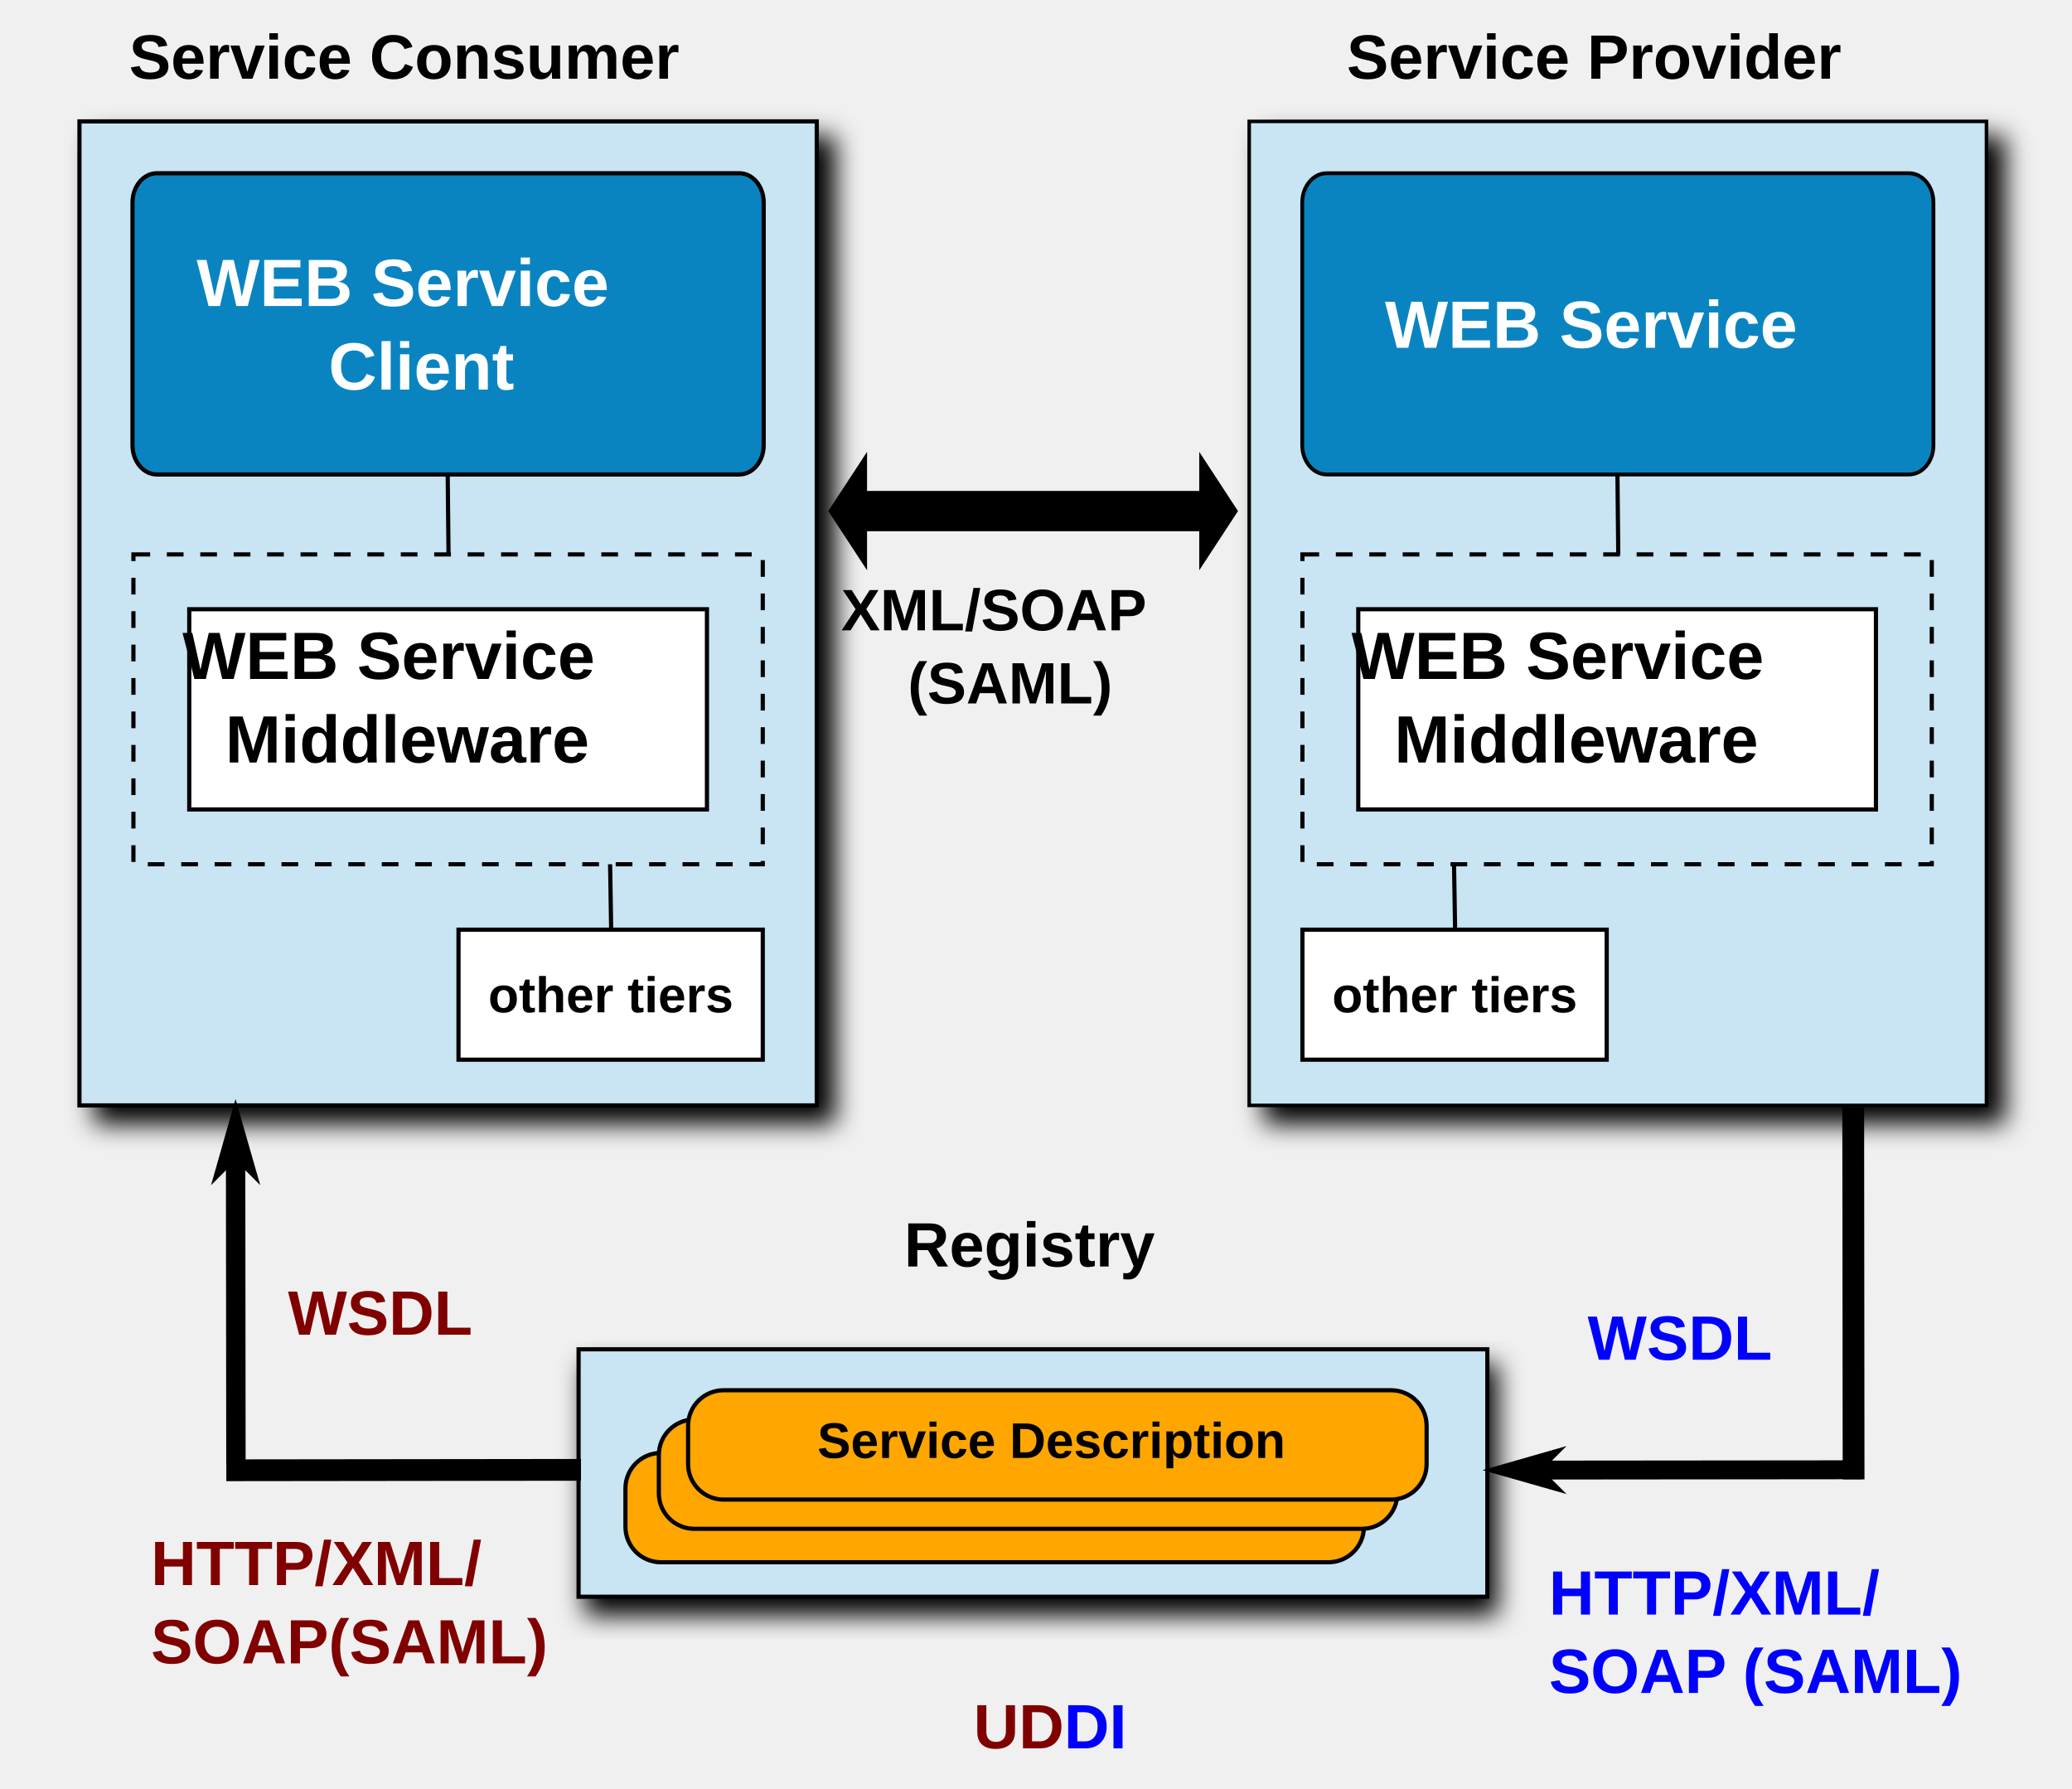
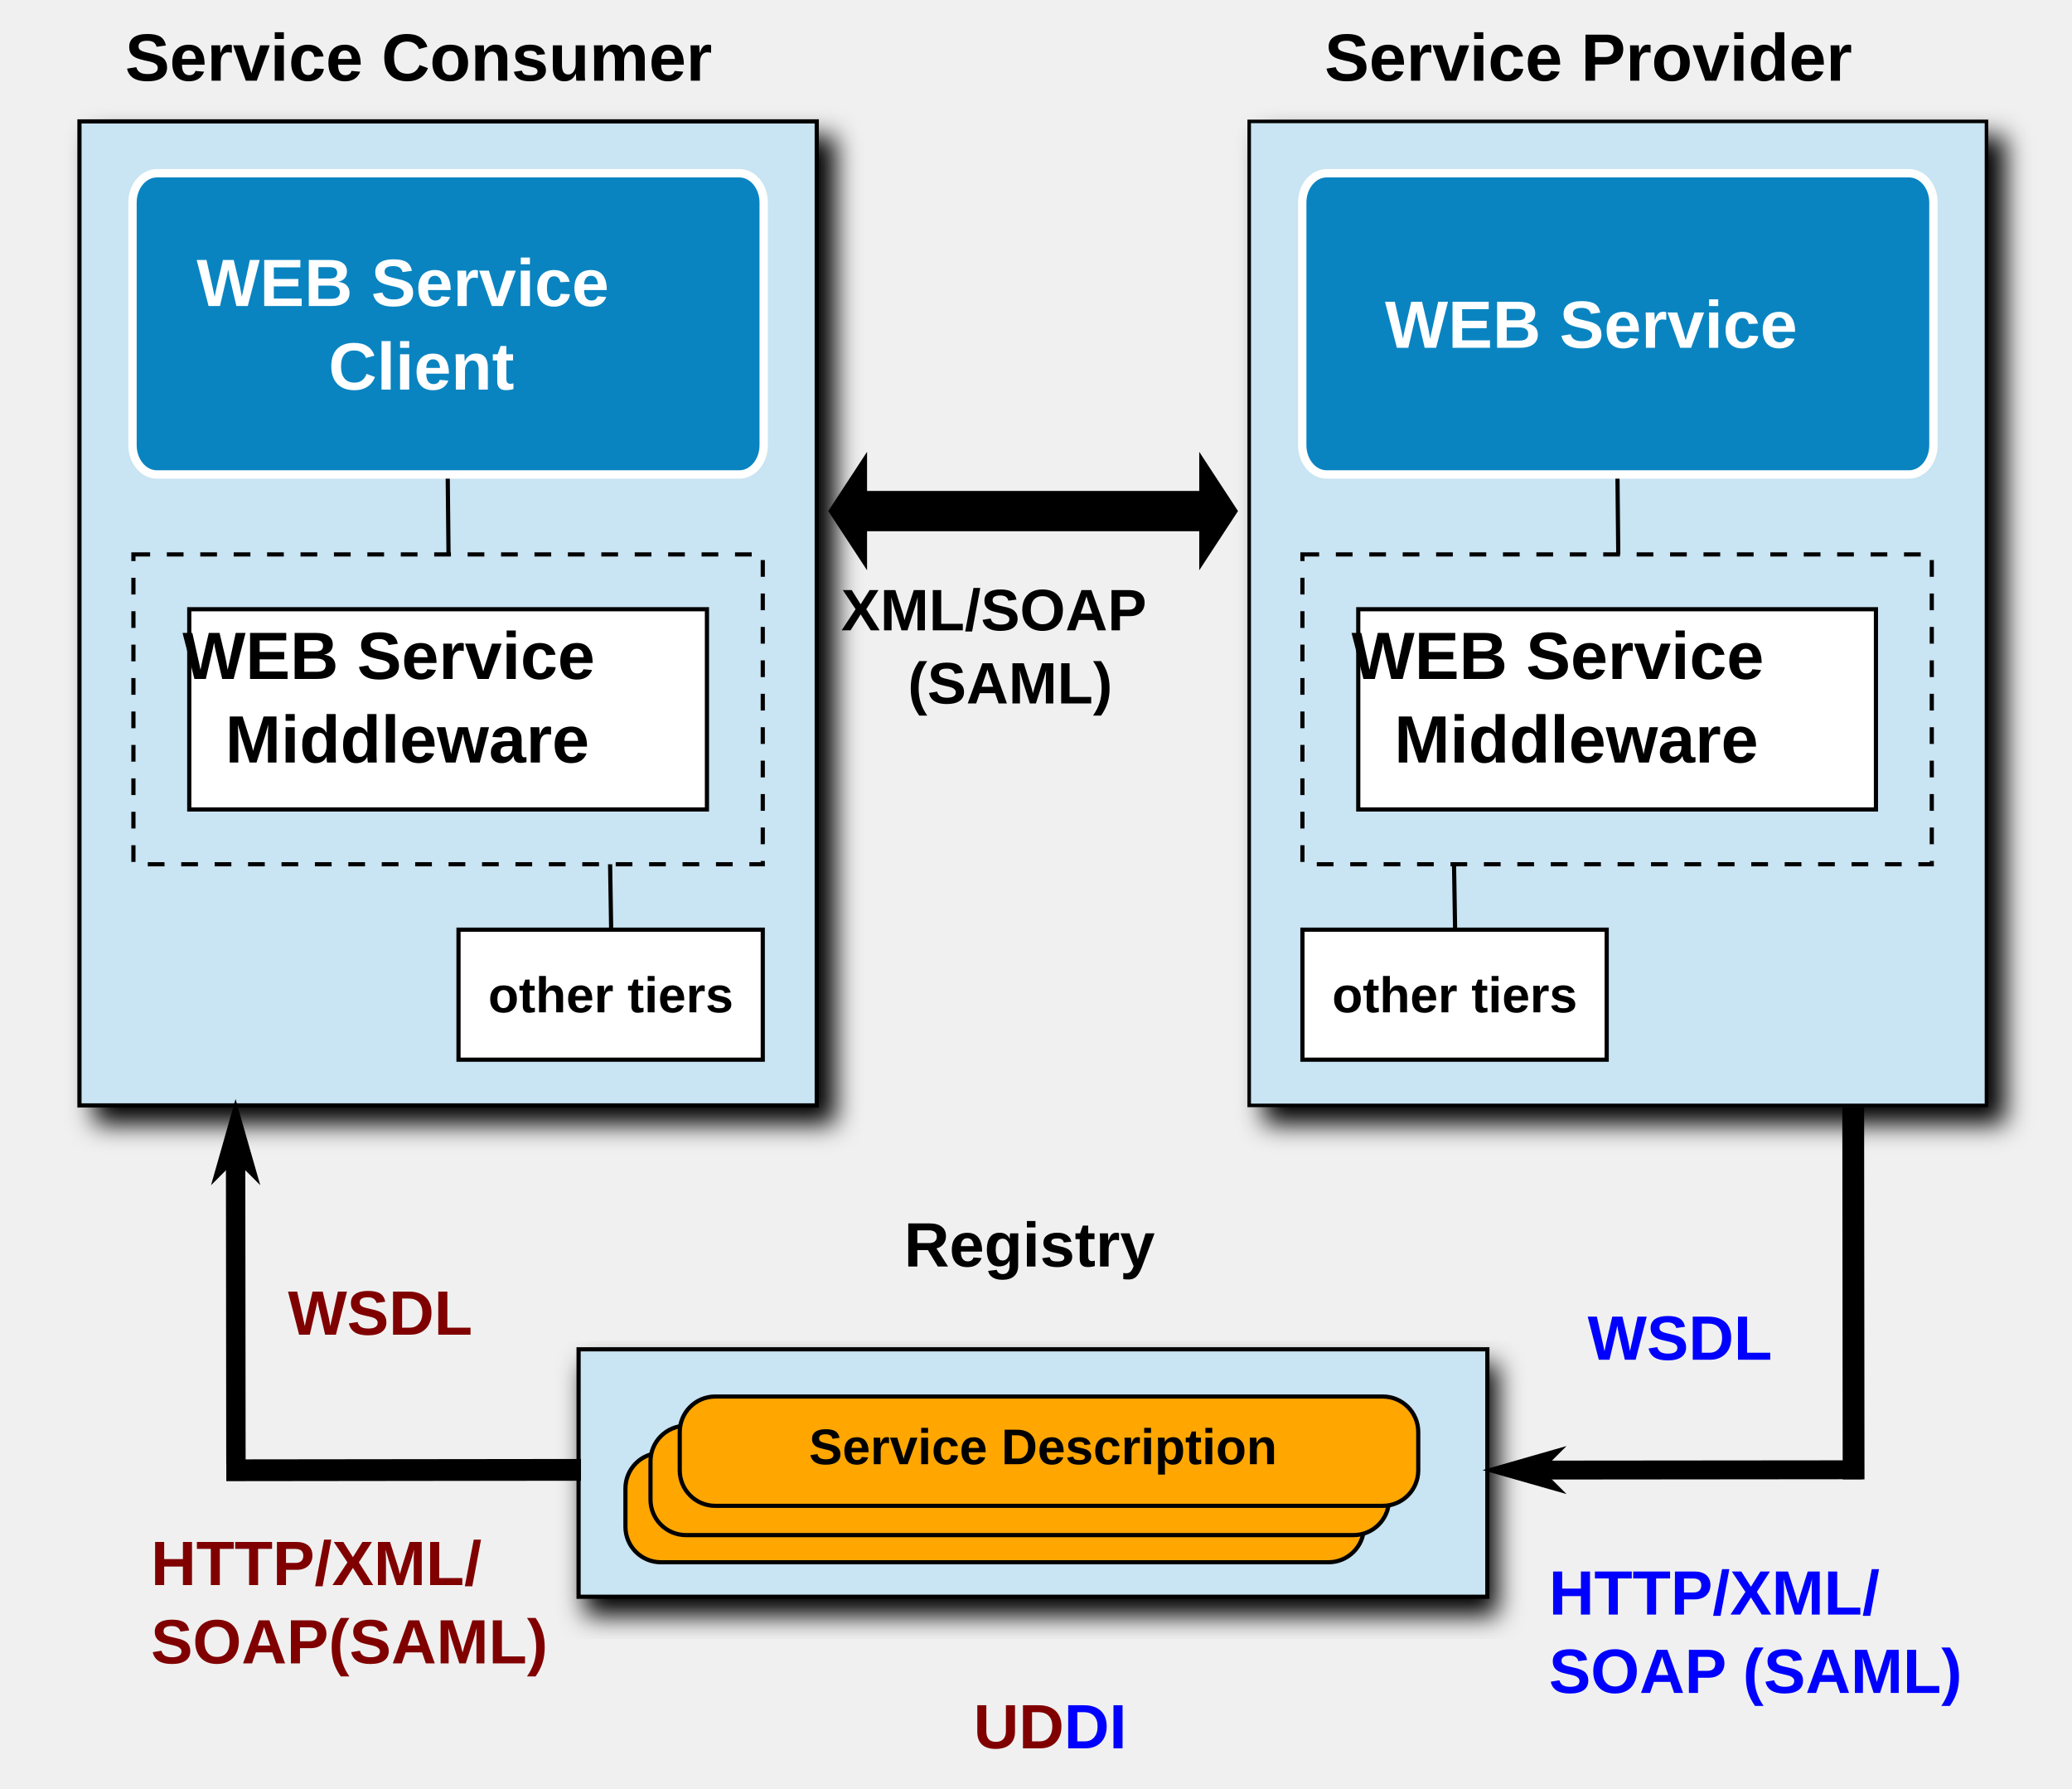
<svg xmlns="http://www.w3.org/2000/svg" xmlns:ns1="http://schemas.microsoft.com/visio/2003/SVGExtensions/" width="495.972" height="428.09" id="svg9591" version="1.1">
  <defs id="defs9593">
    <marker style="overflow:visible" id="Arrow1SstartO" refX="0" refY="0" orient="auto">
      <path transform="matrix(0.2,0,0,0.2,1.2,0)" style="fill:#000000;fill-rule:evenodd;stroke:#000000;stroke-width:1pt;marker-start:none" d="M 0,0 5,-5 -12.5,0 5,5 0,0 z" id="path8371" />
    </marker>
    <marker style="overflow:visible" id="Arrow1Sstart" refX="0" refY="0" orient="auto">
      <path transform="matrix(0.2,0,0,0.2,1.2,0)" style="fill-rule:evenodd;stroke:#000000;stroke-width:1pt;marker-start:none" d="M 0,0 5,-5 -12.5,0 5,5 0,0 z" id="path7696" />
    </marker>
    <ns1:textBlock ns1:tabSpace="42.5197" ns1:margins="rect(4,4,4,4)" />
    <ns1:textRect height="28.346" width="104.35" cy="384.117" cx="52.173" />
    <filter id="filter4067" color-interpolation-filters="sRGB">
      <feGaussianBlur id="feGaussianBlur4069" stdDeviation="3" />
    </filter>
    <filter id="filter4094" color-interpolation-filters="sRGB">
      <feGaussianBlur id="feGaussianBlur4096" stdDeviation="3" />
    </filter>
  </defs>
  <rect style="color:#000000;fill:#000000;fill-opacity:1;stroke:#000000;stroke-width:1;stroke-linecap:butt;stroke-linejoin:miter;stroke-miterlimit:3;stroke-opacity:1;stroke-dasharray:none;stroke-dashoffset:0;marker:none;visibility:visible;display:inline;overflow:visible;filter:url(#filter4094);enable-background:accumulate" id="rect4092" width="217.529" height="59.215" x="140.496" y="326.899" rx="0" />
  <rect rx="0" y="33.05" x="303.02" height="235.481" width="176.481" id="rect4071" style="color:#000000;fill:#000000;fill-opacity:1;stroke:#000000;stroke-width:1;stroke-linecap:butt;stroke-linejoin:miter;stroke-miterlimit:3;stroke-opacity:1;stroke-dasharray:none;stroke-dashoffset:0;marker:none;visibility:visible;display:inline;overflow:visible;filter:url(#filter4067);enable-background:accumulate" />
  <g id="layer1" transform="translate(-11.87552,-200.859)" />
  <rect rx="0" y="322.899" x="138.496" height="59.215" width="217.529" id="rect10209-7" style="color:#000000;fill:#c9e4f2;fill-opacity:1;stroke:#000000;stroke-width:1;stroke-linecap:butt;stroke-linejoin:miter;stroke-miterlimit:3;stroke-opacity:1;stroke-dasharray:none;stroke-dashoffset:0;marker:none;visibility:visible;display:inline;overflow:visible;enable-background:accumulate" />
  <path id="path3954" d="m 443.601,265.005 0.091,89.028 0,0" style="fill:none;stroke:#000000;stroke-width:5.215px;stroke-linecap:butt;stroke-linejoin:miter;stroke-opacity:1" />
  <path style="fill:none;stroke:#000000;stroke-width:4.528px;stroke-linecap:butt;stroke-linejoin:miter;stroke-opacity:1;marker-start:url(#Arrow1SstartO);marker-end:none" d="m 362.948,351.807 82.739,-0.078 0,0" id="path6903" />
  <rect style="color:#000000;fill:#000000;fill-opacity:1;stroke:#000000;stroke-width:1;stroke-linecap:butt;stroke-linejoin:miter;stroke-miterlimit:3;stroke-opacity:1;stroke-dasharray:none;stroke-dashoffset:0;marker:none;visibility:visible;display:inline;overflow:visible;filter:url(#filter4067);enable-background:accumulate" id="rect4049" width="176.481" height="235.481" x="23.02" y="33.05" rx="0" />
  <rect rx="0" y="29.05" x="19.02" height="235.481" width="176.481" id="rect10209" style="color:#000000;fill:#c9e4f2;fill-opacity:1;stroke:#000000;stroke-width:1;stroke-linecap:butt;stroke-linejoin:miter;stroke-miterlimit:3;stroke-opacity:1;stroke-dasharray:none;stroke-dashoffset:0;marker:none;visibility:visible;display:inline;overflow:visible;enable-background:accumulate" />
  <path style="fill:none;stroke:#000000;stroke-width:4.64px;stroke-linecap:butt;stroke-linejoin:miter;stroke-opacity:1;marker-start:url(#Arrow1Sstart)" d="m 56.392,271.292 0.081,79.026 0,0" id="path8654" />
  <path id="path9260" d="m 54.171,351.849 84.895,-0.1 0,0" style="fill:none;stroke:#000000;stroke-width:5.209px;stroke-linecap:butt;stroke-linejoin:miter;stroke-opacity:1;marker-start:none;marker-end:none" />
  <rect style="color:#000000;fill:#c9e4f2;fill-opacity:1;stroke:#000000;stroke-width:0.847;stroke-linecap:butt;stroke-linejoin:miter;stroke-miterlimit:3;stroke-opacity:1;stroke-dasharray:none;stroke-dashoffset:0;marker:none;visibility:visible;display:inline;overflow:visible;enable-background:accumulate" id="rect10346" width="176.481" height="235.481" x="299.02" y="29.05" rx="0" />
  <path id="path3954-4" d="m 107.138,110.911 0.245,23.682 0,0" style="fill:none;stroke:#000000;stroke-width:1;stroke-linecap:butt;stroke-linejoin:miter;stroke-miterlimit:4;stroke-opacity:1;stroke-dasharray:none" />
-   <rect style="color:#000000;fill:#0a84c1;fill-opacity:1;fill-rule:nonzero;stroke:#000000;stroke-width:1;stroke-linecap:butt;stroke-linejoin:miter;stroke-miterlimit:3;stroke-opacity:1;stroke-dasharray:none;stroke-dashoffset:0;marker:none;visibility:visible;display:inline;overflow:visible;enable-background:accumulate" id="rect10356" width="151.086" height="72.086" x="31.718" y="41.459" ry="7.008" rx="5.843" />
+   <rect style="color:#000000;fill:#0a84c1;fill-opacity:1;fill-rule:nonzero;stroke:#ffffff;stroke-width:2;stroke-linecap:butt;stroke-linejoin:miter;stroke-miterlimit:3;stroke-opacity:1;stroke-dasharray:none;stroke-dashoffset:0;marker:none;visibility:visible;display:inline;overflow:visible;enable-background:accumulate" id="rect10356" width="151.086" height="72.086" x="31.718" y="41.459" ry="7.008" rx="5.843" />
  <path style="fill:none;stroke:#000000;stroke-width:1;stroke-linecap:butt;stroke-linejoin:miter;stroke-miterlimit:4;stroke-opacity:1;stroke-dasharray:none" d="m 387.138,110.911 0.245,23.682 0,0" id="path10450" />
-   <rect rx="5.843" ry="7.008" y="41.459" x="311.718" height="72.086" width="151.086" id="rect10358" style="color:#000000;fill:#0a84c1;fill-opacity:1;fill-rule:nonzero;stroke:#000000;stroke-width:0.914;stroke-linecap:butt;stroke-linejoin:miter;stroke-miterlimit:3;stroke-opacity:1;stroke-dasharray:none;stroke-dashoffset:0;marker:none;visibility:visible;display:inline;overflow:visible;enable-background:accumulate" />
+   <rect rx="5.843" ry="7.008" y="41.459" x="311.718" height="72.086" width="151.086" id="rect10358" style="color:#000000;fill:#0a84c1;fill-opacity:1;fill-rule:nonzero;stroke:#ffffff;stroke-width:2;stroke-linecap:butt;stroke-linejoin:miter;stroke-miterlimit:3;stroke-opacity:1;stroke-dasharray:none;stroke-dashoffset:0;marker:none;visibility:visible;display:inline;overflow:visible;enable-background:accumulate" />
  <text xml:space="preserve" style="font-size:16px;font-style:normal;font-variant:normal;font-weight:bold;font-stretch:normal;text-align:center;text-anchor:middle;fill:#ffffff;fill-opacity:1;stroke:none;font-family:Arial;-inkscape-font-specification:Bitstream Vera Sans Bold" x="107.534" y="73.228" id="text10360">
    <tspan id="tspan10362" x="107.534" y="73.228">WEB Service</tspan>
    <tspan x="107.534" y="93.228" id="tspan10364">Client</tspan>
  </text>
  <text id="text10366" y="83.225" x="387.534" style="font-size:16px;font-style:normal;font-variant:normal;font-weight:bold;font-stretch:normal;text-align:center;text-anchor:middle;fill:#ffffff;fill-opacity:1;stroke:none;font-family:Arial;-inkscape-font-specification:Bitstream Vera Sans Bold" xml:space="preserve">
    <tspan id="tspan10370" y="83.225" x="387.534">WEB Service</tspan>
  </text>
  <path style="fill:#000000;stroke:#000000;stroke-width:1;stroke-linecap:butt;stroke-linejoin:miter;stroke-miterlimit:4;stroke-opacity:1;stroke-dasharray:none" d="m 145.995,203.969 0.345,21.282 0,0" id="path4043" />
  <rect style="color:#000000;fill:#ffffff;fill-opacity:1;fill-rule:nonzero;stroke:#000000;stroke-width:1;stroke-linecap:butt;stroke-linejoin:miter;stroke-miterlimit:3;stroke-opacity:1;stroke-dasharray:none;stroke-dashoffset:0;marker:none;visibility:visible;display:inline;overflow:visible;enable-background:accumulate" id="rect3978" width="72.832" height="31.113" x="109.752" y="222.478" />
  <rect style="color:#000000;fill:#c9e4f2;fill-opacity:1;fill-rule:nonzero;stroke:#000000;stroke-width:1;stroke-linecap:butt;stroke-linejoin:miter;stroke-miterlimit:3;stroke-opacity:1;stroke-dasharray:4, 4;stroke-dashoffset:0;marker:none;visibility:visible;display:inline;overflow:visible;enable-background:accumulate" id="rect10374" width="150.647" height="74.147" x="31.937" y="132.678" rx="0" ry="0" />
  <rect ry="0" rx="0" y="145.793" x="45.302" height="47.918" width="123.918" id="rect10404" style="color:#000000;fill:#ffffff;fill-opacity:1;fill-rule:nonzero;stroke:#000000;stroke-width:1;stroke-linecap:butt;stroke-linejoin:miter;stroke-miterlimit:3;stroke-opacity:1;stroke-dasharray:none;stroke-dashoffset:0;marker:none;visibility:visible;display:inline;overflow:visible;enable-background:accumulate" />
  <text xml:space="preserve" style="font-size:16px;font-style:normal;font-variant:normal;font-weight:bold;font-stretch:normal;text-align:center;text-anchor:middle;fill:#000000;fill-opacity:1;stroke:none;font-family:Arial;-inkscape-font-specification:Bitstream Vera Sans Bold" x="104.148" y="162.478" id="text10360-6">
    <tspan id="tspan10362-8" x="104.148" y="162.478">WEB Service</tspan>
    <tspan x="104.148" y="182.478" id="tspan10364-8">Middleware</tspan>
  </text>
  <path id="path3954-1" d="m 348.004,203.969 0.345,21.282 0,0" style="fill:#000000;stroke:#000000;stroke-width:1;stroke-linecap:butt;stroke-linejoin:miter;stroke-miterlimit:4;stroke-opacity:1;stroke-dasharray:none" />
  <rect ry="0" rx="0" y="132.678" x="311.761" height="74.147" width="150.647" id="rect10428" style="color:#000000;fill:#c9e4f2;fill-opacity:1;fill-rule:nonzero;stroke:#000000;stroke-width:1;stroke-linecap:butt;stroke-linejoin:miter;stroke-miterlimit:3;stroke-opacity:1;stroke-dasharray:4, 4;stroke-dashoffset:0;marker:none;visibility:visible;display:inline;overflow:visible;enable-background:accumulate" />
  <rect style="color:#000000;fill:#ffffff;fill-opacity:1;fill-rule:nonzero;stroke:#000000;stroke-width:1;stroke-linecap:butt;stroke-linejoin:miter;stroke-miterlimit:3;stroke-opacity:1;stroke-dasharray:none;stroke-dashoffset:0;marker:none;visibility:visible;display:inline;overflow:visible;enable-background:accumulate" id="rect10430" width="123.918" height="47.918" x="325.125" y="145.793" rx="0" ry="0" />
  <text id="text10432" y="162.478" x="383.971" style="font-size:16px;font-style:normal;font-variant:normal;font-weight:bold;font-stretch:normal;text-align:center;text-anchor:middle;fill:#000000;fill-opacity:1;stroke:none;font-family:Arial;-inkscape-font-specification:Bitstream Vera Sans Bold" xml:space="preserve">
    <tspan y="162.478" x="383.971" id="tspan10434">WEB Service</tspan>
    <tspan id="tspan10436" y="182.478" x="383.971">Middleware</tspan>
  </text>
-   <g id="shape20-81" transform="matrix(1.249999,0,0,1.249999,12.26075,-471.7818)">
-     <ns1:textBlock ns1:margins="rect(4,4,4,4)" ns1:tabSpace="42.5197" />
-     <ns1:textRect cx="76" cy="388.29" width="152" height="20" />
-     <rect x="0" y="378.29" width="152" height="20" class="st14" id="rect5946" style="fill:none;stroke:none" />
-     <text x="14.91" y="392.49" class="st15" ns1:langID="1031" id="text5948" style="font-weight:bold;fill:#000000;font-family:Arial">Service Consumer</text>
-   </g>
-   <g id="shape21-84" transform="matrix(1.249999,0,0,1.249999,292.2607,-471.7818)">
-     <ns1:textBlock ns1:margins="rect(4,4,4,4)" ns1:tabSpace="42.5197" />
-     <ns1:textRect cx="76" cy="388.29" width="152" height="20" />
-     <rect x="0" y="378.29" width="152" height="20" class="st14" id="rect5955" style="fill:none;stroke:none" />
-     <text x="20.75" y="392.49" class="st15" ns1:langID="1031" id="text5957" style="font-weight:bold;fill:#000000;font-family:Arial">
-       <ns1:paragraph ns1:horizAlign="1" />
-       <ns1:tabList />
- 
- Service Provider</text>
-   </g>
  <g style="fill:#000000" id="shape19-79" transform="matrix(0.8189802,0,0,1.249999,198.2585,-361.3854)">
    <ns1:userDefs>
      <ns1:ud ns1:nameU="visVersion" ns1:val="VT0(11):26" />
    </ns1:userDefs>
    <path d="m 0,386.95 11.34,-11.34 0,7.49 97.09,0 0,-7.49 11.33,11.34 -11.33,11.34 0,-7.48 -97.09,0 0,7.48 L 0,386.95 z" class="st13" id="path5939" style="fill:#000000;stroke:none" />
  </g>
  <text id="text6863" y="150.847" x="247.627" style="font-size:14px;font-style:normal;font-variant:normal;font-weight:bold;font-stretch:normal;text-align:center;text-anchor:middle;fill:#000000;fill-opacity:1;stroke:none;font-family:Arial;-inkscape-font-specification:Bitstream Vera Sans Bold" xml:space="preserve">
    <tspan y="150.847" x="247.627" id="tspan6865">XML/SOAP</tspan>
    <tspan y="168.347" x="247.627" id="tspan10554">(SAML)</tspan>
  </text>
  <g id="shape25-108" transform="matrix(1.249999,0,0,1.249999,46.69054,-166.7526)">
    <ns1:textBlock ns1:margins="rect(4,4,4,4)" ns1:tabSpace="42.5197" />
    <ns1:textRect cx="38" cy="384.117" width="76" height="28.346" />
    <rect x="0" y="369.944" width="76" height="28.346" class="st14" id="rect5983" style="fill:none;stroke:none" />
    <text x="14.45" y="388.92" class="st20" ns1:langID="1031" id="text5985" style="font-weight:bold;fill:#800000;font-family:Arial">
      <ns1:paragraph ns1:horizAlign="1" />
      <ns1:tabList />

+ 
WSDL</text>
  </g>
  <text style="font-size:15px;font-style:normal;font-variant:normal;font-weight:bold;font-stretch:normal;text-align:start;line-height:125%;writing-mode:lr-tb;text-anchor:start;fill:#800000;font-family:Arial;-inkscape-font-specification:Arial Bold" id="text6005" ns1:langID="1031" class="st20" y="379.318" x="36.13">
    <tspan y="379.318" x="36.13" id="tspan6870">HTTP/XML/</tspan>
    <tspan y="398.068" x="36.13" id="tspan6872">SOAP(SAML)</tspan>
  </text>
  <g id="shape22-87" transform="matrix(1.249999,0,0,1.249999,152.2608,-187.5248)">
    <ns1:textBlock ns1:margins="rect(4,4,4,4)" ns1:tabSpace="42.5197" />
    <ns1:textRect cx="76" cy="388.29" width="152" height="20" />
    <rect x="0" y="378.29" width="152" height="20" class="st14" id="rect5964" style="fill:none;stroke:none" />
    <text x="47.99" y="392.49" class="st15" ns1:langID="1031" id="text5966" style="font-weight:bold;fill:#000000;font-family:Arial">
      <ns1:paragraph ns1:horizAlign="1" />
      <ns1:tabList />

+ 
Registry</text>
  </g>
  <rect style="fill:none;stroke:none" id="rect6034" class="st14" height="35.433" width="130.432" y="394.672" x="190.195" />
  <text style="font-size:15px;font-weight:bold;fill:#800000;font-family:Arial" id="text6036" ns1:langID="1031" class="st20" y="418.392" x="228.866">
    <ns1:paragraph ns1:horizAlign="1" />
    <ns1:tabList />
+ 

UD<tspan style="fill:#0000ff" id="tspan6038" class="st23">DI</tspan>
  </text>
  <g id="shape28-119" transform="matrix(1.249999,0,0,1.249999,357.8003,-160.7526)">
    <ns1:textBlock ns1:margins="rect(4,4,4,4)" ns1:tabSpace="42.5197" />
    <ns1:textRect cx="38" cy="384.117" width="76" height="28.346" />
    <rect x="0" y="369.944" width="76" height="28.346" class="st14" id="rect6014" style="fill:none;stroke:none" />
    <text x="14.45" y="388.92" class="st22" ns1:langID="1031" id="text6016" style="font-weight:bold;fill:#0000ff;font-family:Arial">
      <ns1:paragraph ns1:horizAlign="1" />
      <ns1:tabList />

+ 
WSDL</text>
  </g>
  <text style="font-size:15px;font-style:normal;font-variant:normal;font-weight:bold;font-stretch:normal;text-align:start;line-height:125%;writing-mode:lr-tb;text-anchor:start;fill:#0000ff;font-family:Arial;-inkscape-font-specification:Arial Bold" id="text6025" ns1:langID="1031" class="st22" y="386.389" x="370.765">
    <tspan y="386.389" x="370.765" id="tspan6877">HTTP/XML/</tspan>
    <tspan y="405.139" x="370.765" id="tspan6879">SOAP (SAML)</tspan>
  </text>
  <rect style="color:#000000;fill:#ffa601;fill-opacity:1;fill-rule:nonzero;stroke:#000000;stroke-width:1;stroke-linecap:butt;stroke-linejoin:miter;stroke-miterlimit:4;stroke-opacity:1;stroke-dasharray:none;stroke-dashoffset:0;marker:none;visibility:visible;display:inline;overflow:visible;enable-background:accumulate" id="rect10754" width="176.777" height="26.163" x="149.709" y="347.699" rx="8.5" ry="8.5" />
-   <rect ry="8.5" rx="8.5" y="339.699" x="157.709" height="26.163" width="176.777" id="rect10756" style="color:#000000;fill:#ffa601;fill-opacity:1;fill-rule:nonzero;stroke:#000000;stroke-width:1;stroke-linecap:butt;stroke-linejoin:miter;stroke-miterlimit:4;stroke-opacity:1;stroke-dasharray:none;stroke-dashoffset:0;marker:none;visibility:visible;display:inline;overflow:visible;enable-background:accumulate" />
-   <rect style="color:#000000;fill:#ffa601;fill-opacity:1;fill-rule:nonzero;stroke:#000000;stroke-width:1;stroke-linecap:butt;stroke-linejoin:miter;stroke-miterlimit:4;stroke-opacity:1;stroke-dasharray:none;stroke-dashoffset:0;marker:none;visibility:visible;display:inline;overflow:visible;enable-background:accumulate" id="rect10758" width="176.777" height="26.163" x="164.709" y="332.699" rx="8.5" ry="8.5" />
-   <text xml:space="preserve" style="font-size:12px;font-style:normal;font-variant:normal;font-weight:bold;font-stretch:normal;text-align:start;text-anchor:start;fill:#000000;fill-opacity:1;stroke:none;font-family:Arial;-inkscape-font-specification:Bitstream Vera Sans Bold" x="195.641" y="348.896" id="text10760">
-     <tspan id="tspan10762" x="195.641" y="348.896">Service Description</tspan>
+   <rect ry="8.5" rx="8.5" y="341.199" x="155.709" height="26.163" width="176.777" id="rect10756" style="color:#000000;fill:#ffa601;fill-opacity:1;fill-rule:nonzero;stroke:#000000;stroke-width:1;stroke-linecap:butt;stroke-linejoin:miter;stroke-miterlimit:4;stroke-opacity:1;stroke-dasharray:none;stroke-dashoffset:0;marker:none;visibility:visible;display:inline;overflow:visible;enable-background:accumulate" />
+   <rect style="color:#000000;fill:#ffa601;fill-opacity:1;fill-rule:nonzero;stroke:#000000;stroke-width:1;stroke-linecap:butt;stroke-linejoin:miter;stroke-miterlimit:4;stroke-opacity:1;stroke-dasharray:none;stroke-dashoffset:0;marker:none;visibility:visible;display:inline;overflow:visible;enable-background:accumulate" id="rect10758" width="176.777" height="26.163" x="162.709" y="334.199" rx="8.5" ry="8.5" />
+   <text xml:space="preserve" style="font-size:12px;font-style:normal;font-variant:normal;font-weight:bold;font-stretch:normal;text-align:start;text-anchor:start;fill:#000000;fill-opacity:1;stroke:none;font-family:Arial;-inkscape-font-specification:Bitstream Vera Sans Bold" x="193.641" y="350.396" id="text10760">
+     <tspan id="tspan10762" x="193.641" y="350.396">Service Description</tspan>
  </text>
  <text xml:space="preserve" style="font-size:12px;font-style:normal;font-variant:normal;font-weight:bold;font-stretch:normal;text-align:start;text-anchor:start;fill:#000000;fill-opacity:1;stroke:none;font-family:Arial;-inkscape-font-specification:Bitstream Vera Sans Bold" x="116.865" y="242.259" id="text3980">
    <tspan id="tspan3982" x="116.865" y="242.259">other tiers</tspan>
  </text>
  <rect y="222.478" x="311.761" height="31.113" width="72.832" id="rect3984" style="color:#000000;fill:#ffffff;fill-opacity:1;fill-rule:nonzero;stroke:#000000;stroke-width:1;stroke-linecap:butt;stroke-linejoin:miter;stroke-miterlimit:3;stroke-opacity:1;stroke-dasharray:none;stroke-dashoffset:0;marker:none;visibility:visible;display:inline;overflow:visible;enable-background:accumulate" />
  <text id="text4045" y="242.259" x="318.874" style="font-size:12px;font-style:normal;font-variant:normal;font-weight:bold;font-stretch:normal;text-align:start;text-anchor:start;fill:#000000;fill-opacity:1;stroke:none;font-family:Arial;-inkscape-font-specification:Bitstream Vera Sans Bold" xml:space="preserve">
    <tspan y="242.259" x="318.874" id="tspan4047">other tiers</tspan>
  </text>
+   <text xml:space="preserve" style="font-size:16px;font-style:normal;font-variant:normal;font-weight:bold;font-stretch:normal;text-align:center;text-anchor:middle;fill:#000000;fill-opacity:1;stroke:none;font-family:Arial;-inkscape-font-specification:Bitstream Vera Sans Bold" x="106.866" y="19.303" id="text3082">
+     <tspan id="tspan3084" x="106.866" y="19.303">Service Consumer</tspan>
+   </text>
+   <text xml:space="preserve" style="font-size:16px;font-style:normal;font-variant:normal;font-weight:bold;font-stretch:normal;text-align:center;text-anchor:middle;fill:#000000;fill-opacity:1;stroke:none;font-family:Arial;-inkscape-font-specification:Bitstream Vera Sans Bold" x="386.866" y="19.303" id="text3086">
+     <tspan id="tspan3088" x="386.866" y="19.303">Service Provider</tspan>
+   </text>
</svg>
